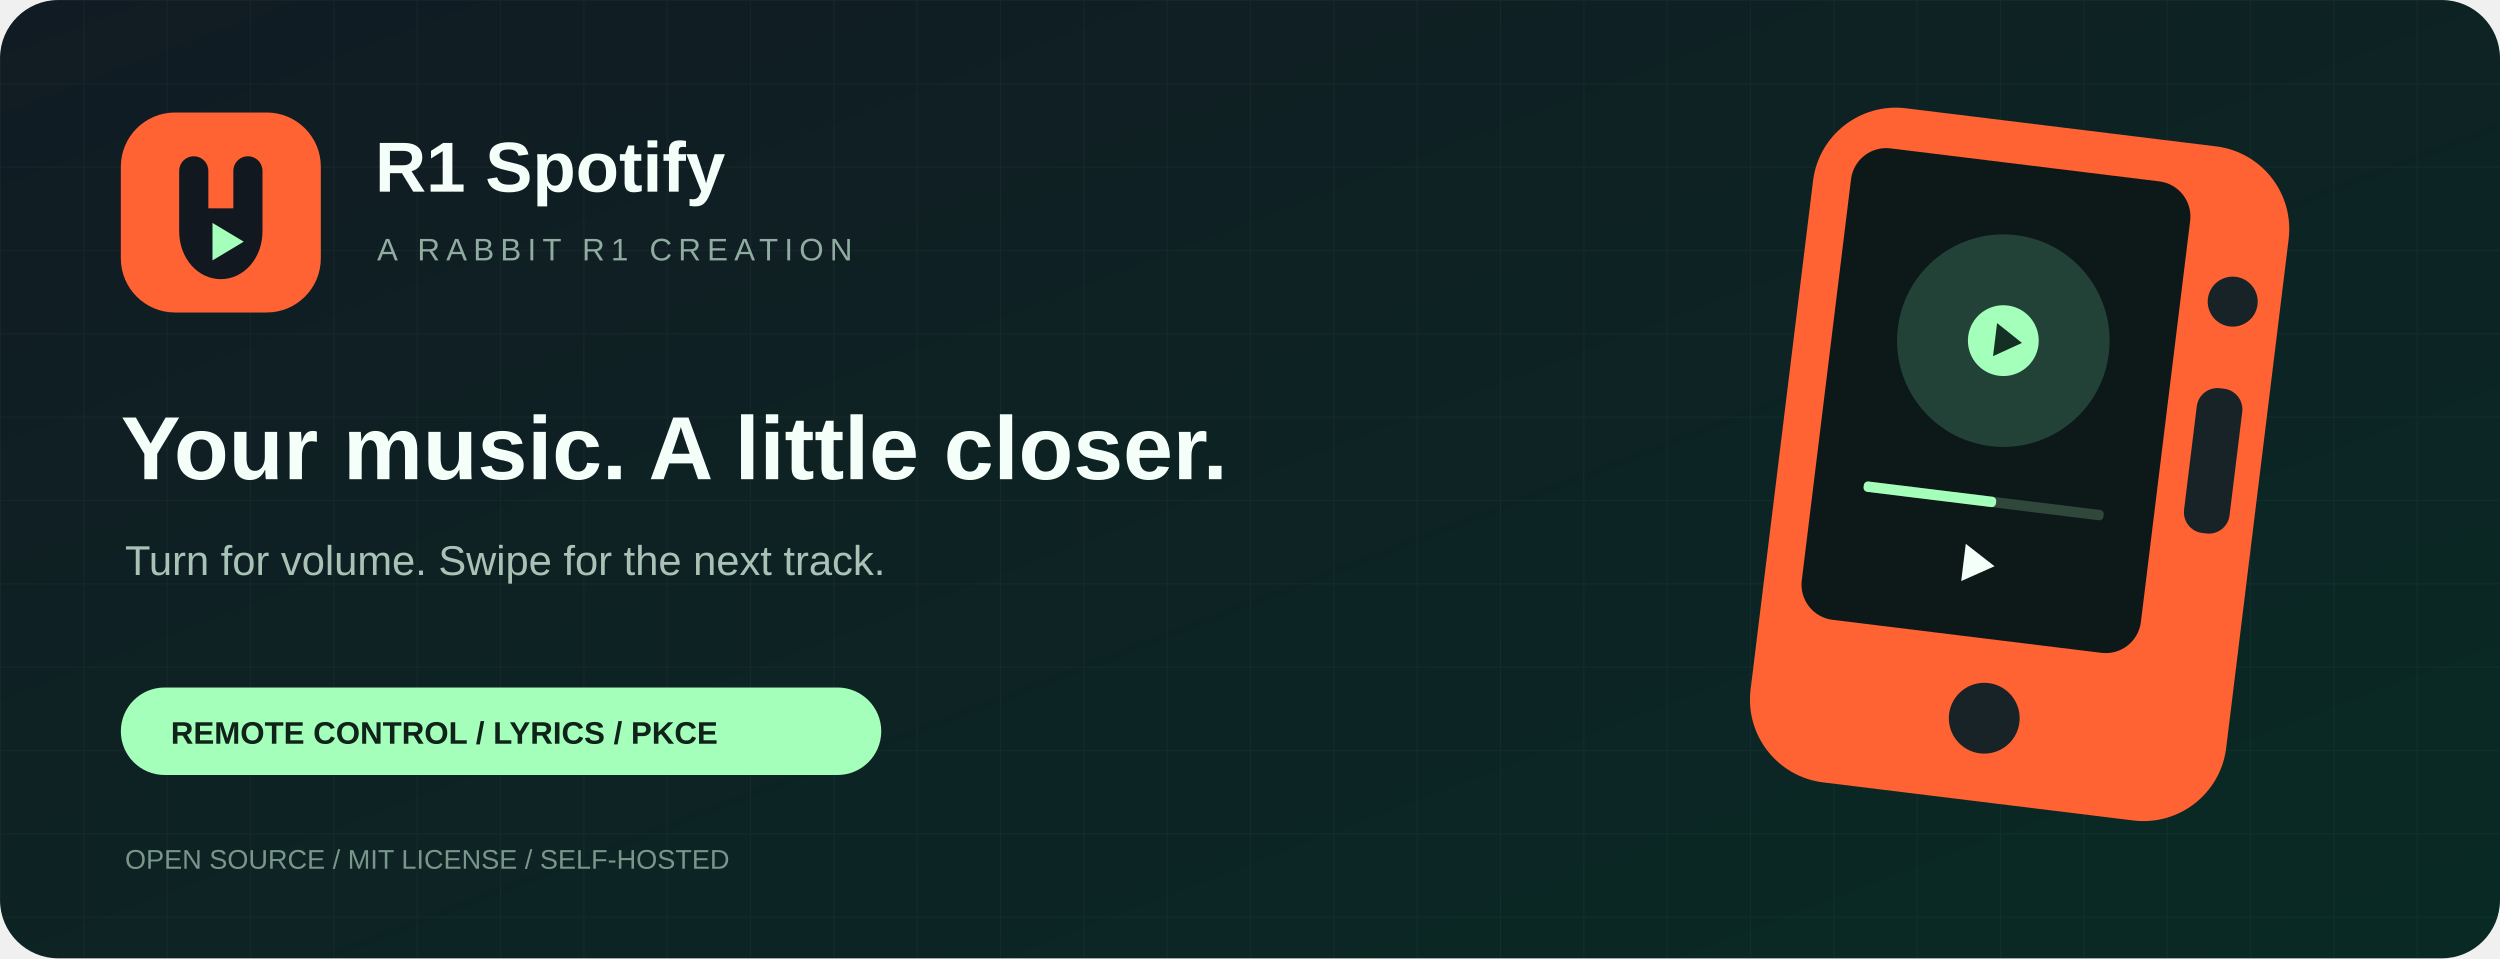
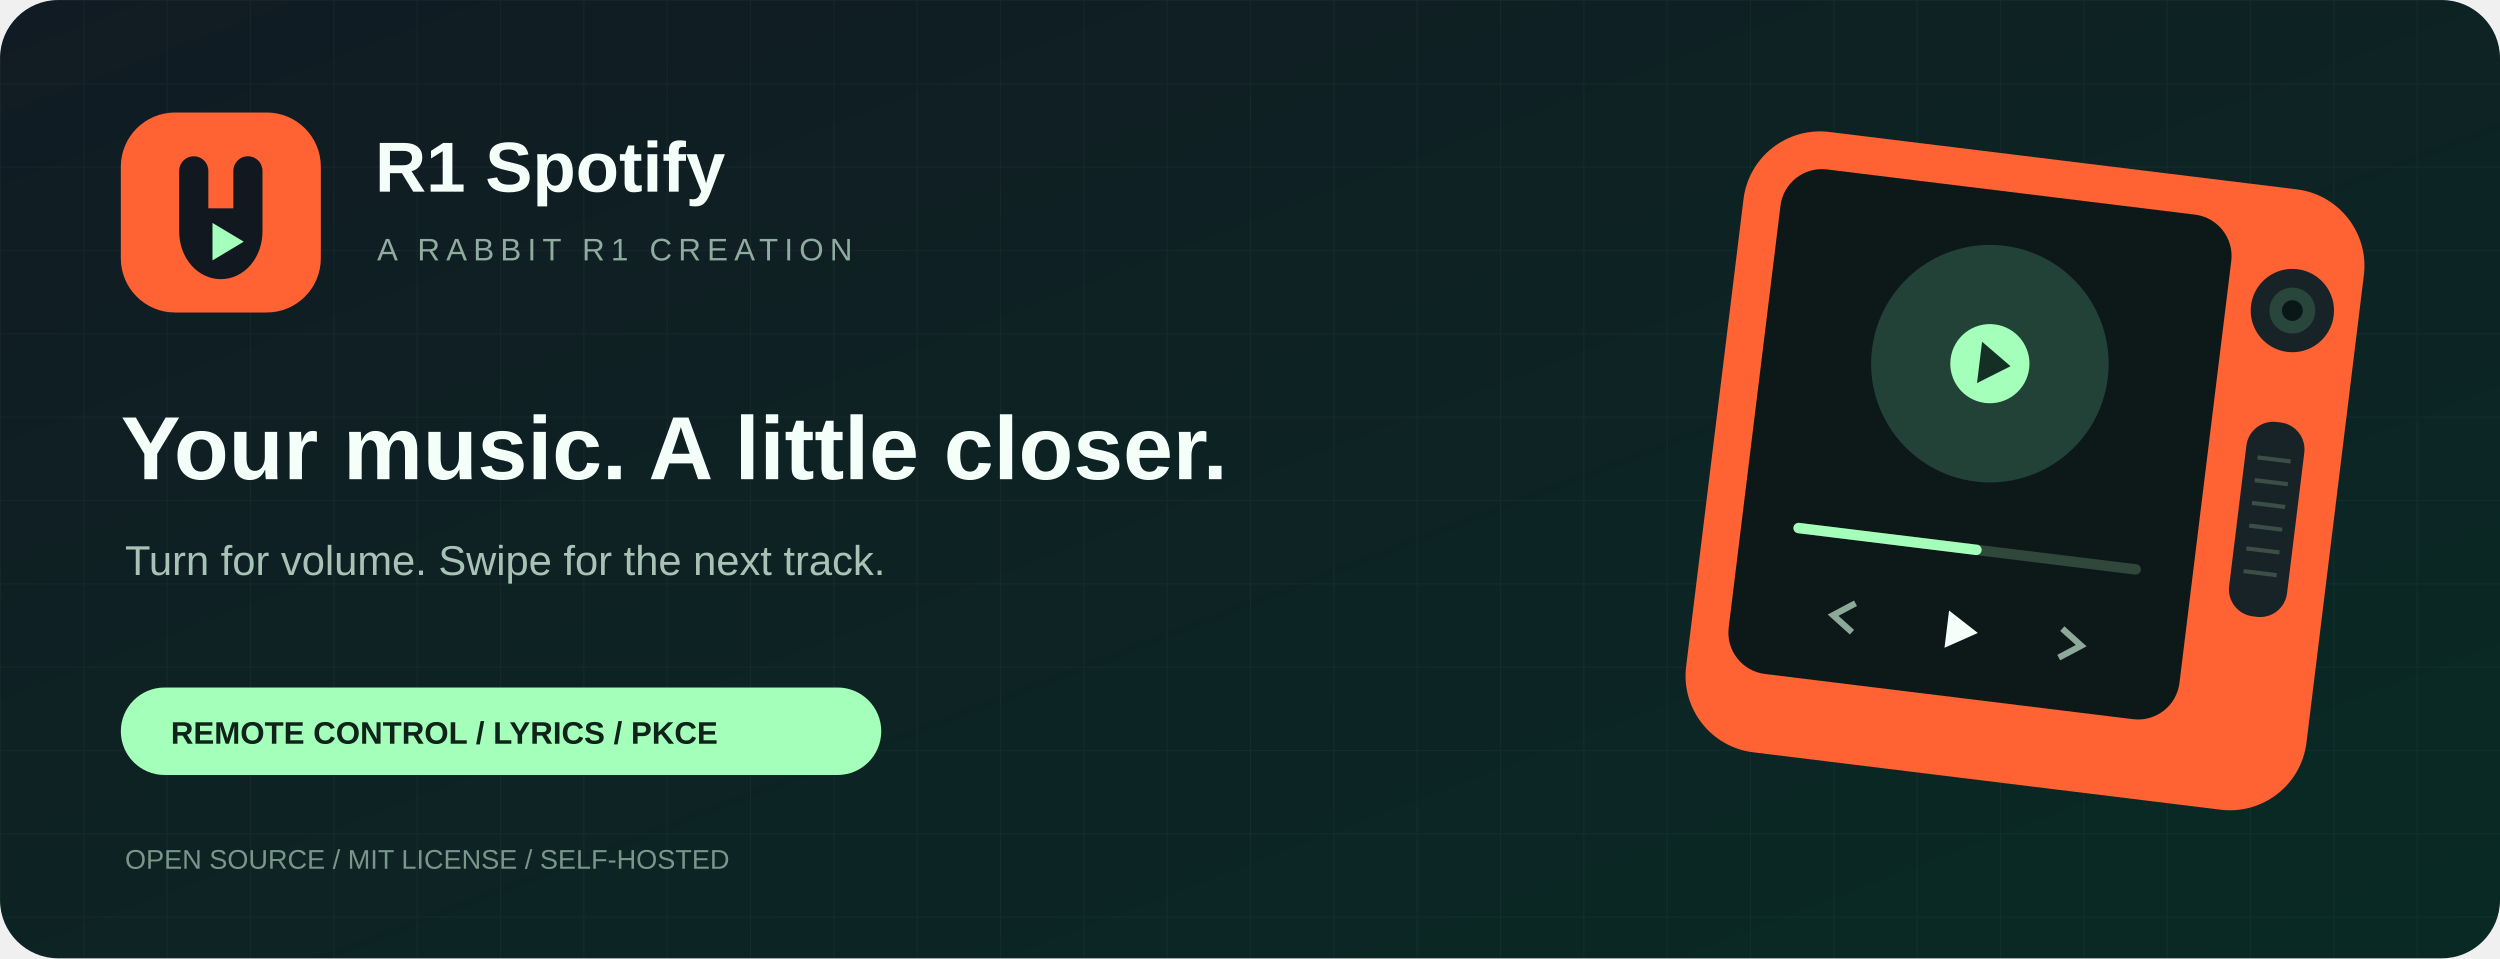
<svg xmlns="http://www.w3.org/2000/svg" width="1200" height="460" viewBox="0 0 1200 460" role="img" aria-labelledby="title desc">
  <defs>
    <linearGradient id="bg" x2="1" y2="1">
      <stop stop-color="#111b23" />
      <stop offset="1" stop-color="#092a24" />
    </linearGradient>
    <pattern id="grid" width="40" height="40" patternUnits="userSpaceOnUse">
      <path d="M40 0H0V40" fill="none" stroke="#ffffff" stroke-opacity=".035" />
    </pattern>
  </defs>
  <rect width="1200" height="460" rx="28" fill="url(#bg)" />
  <rect width="1200" height="460" fill="url(#grid)" />
  <g transform="translate(58 54)">
    <rect x="0" y="0" width="96" height="96" rx="26" fill="#ff6333" />
    <path d="M28 57V28a7 7 0 0 1 14 0v18h12V28a7 7 0 0 1 14 0v29c0 13-9 23-20 23S28 70 28 57Z" fill="#111820" />
    <path d="m44 53 15 9-15 9Z" fill="#a4ffba" />
  </g>
  <g font-family="Segoe UI,Arial,sans-serif">
    <text x="180" y="92" fill="#f5fff9" font-size="34" font-weight="700">R1 Spotify</text>
    <text x="181" y="125" fill="#90ab9f" font-size="15" letter-spacing="3">A RABBIT R1 CREATION</text>
    <text x="58" y="230" fill="#f5fff9" font-size="43" font-weight="700">Your music. A little closer.</text>
    <text x="60" y="276" fill="#a8c3b6" font-size="20">Turn for volume. Swipe for the next track.</text>
    <rect x="58" y="330" width="365" height="42" rx="21" fill="#a4ffba" />
    <text x="82" y="357" fill="#10231a" font-size="15" font-weight="700">REMOTE CONTROL / LYRICS / PKCE</text>
    <text x="60" y="417" fill="#79968a" font-size="13">OPEN SOURCE / MIT LICENSE / SELF-HOSTED</text>
  </g>
-   <g transform="translate(856 60) rotate(7 115 150)">
-     <rect width="230" height="326" rx="40" fill="#ff6333" />
-     <rect x="18" y="20" width="164" height="228" rx="17" fill="#0d1819" />
-     <circle cx="207" cy="73" r="12" fill="#172327" />
-     <rect x="196" y="115" width="22" height="70" rx="10" fill="#172327" />
-     <circle cx="100" cy="105" r="51" fill="#234237" />
-     <circle cx="100" cy="105" r="17" fill="#a4ffba" />
-     <path d="m96 97 13 8-13 8Z" fill="#143025" />
-     <rect x="42" y="180" width="116" height="5" rx="2" fill="#30473c" />
-     <rect x="42" y="180" width="64" height="5" rx="2" fill="#a4ffba" />
-     <path d="m94 204 15 9-15 9Z" fill="#f5fff9" />
-     <circle cx="113" cy="286" r="17" fill="#172327" />
+   <g transform="translate(822 76) rotate(7 150 150)" aria-label="rabbit r1 square-body illustration, 78 by 78 mm proportions">
+     <rect data-device-body="square" width="300" height="300" rx="37" fill="#ff6333" />
+     <rect x="18" y="18" width="218" height="244" rx="20" fill="#0d1819" />
+     <circle cx="268" cy="58" r="20" fill="#172327" />
+     <circle cx="268" cy="58" r="11" fill="#28463c" />
+     <circle cx="268" cy="58" r="5" fill="#0a1717" />
+     <rect x="254" y="112" width="28" height="94" rx="13" fill="#172327" />
+     <g stroke="#3b4f47" stroke-width="2">
+       <path d="M260 130h16M260 141h16M260 152h16M260 163h16M260 174h16M260 185h16" />
+     </g>
+     <circle cx="127" cy="101" r="57" fill="#234237" />
+     <circle cx="127" cy="101" r="19" fill="#a4ffba" />
+     <path d="m122 91 15 10-15 10Z" fill="#143025" />
+     <rect x="43" y="188" width="168" height="5" rx="2.5" fill="#30473c" />
+     <rect x="43" y="188" width="91" height="5" rx="2.5" fill="#a4ffba" />
+     <path d="m122 221 15 9-15 9Z" fill="#f5fff9" />
+     <path d="m77 223-10 7 10 7m100-14 10 7-10 7" stroke="#8ca99a" stroke-width="3" fill="none" />
  </g>
</svg>
